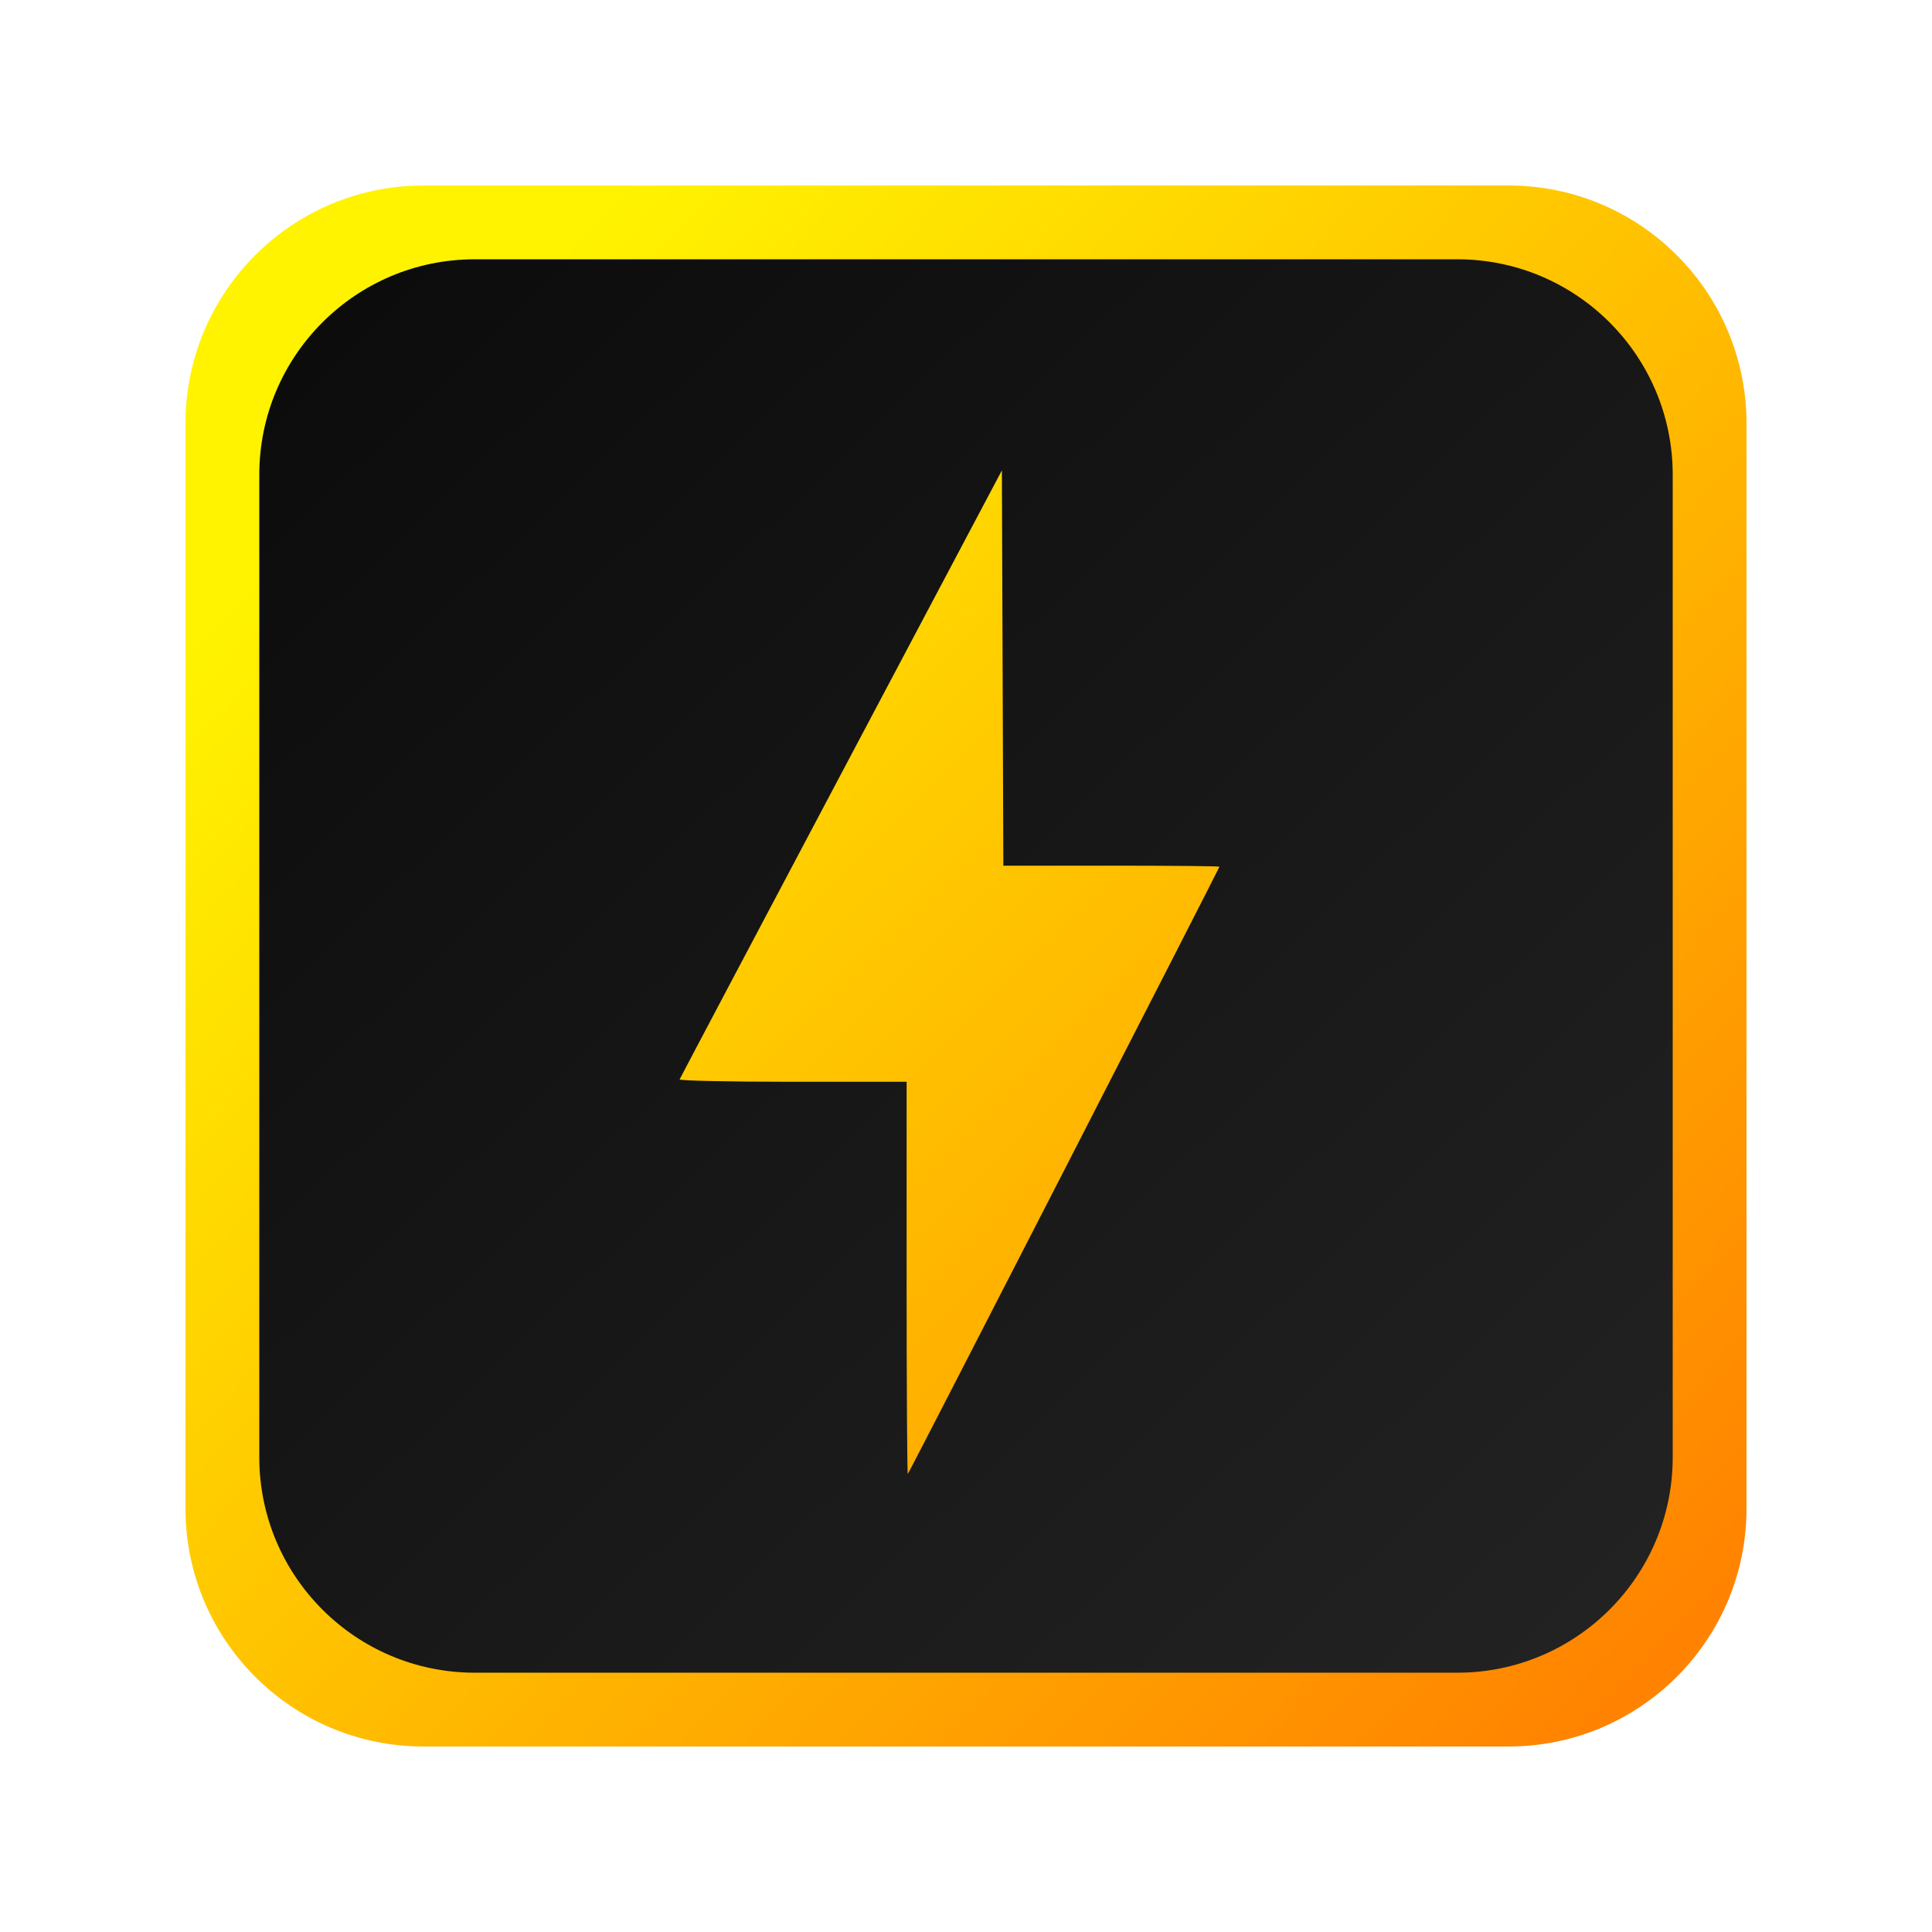
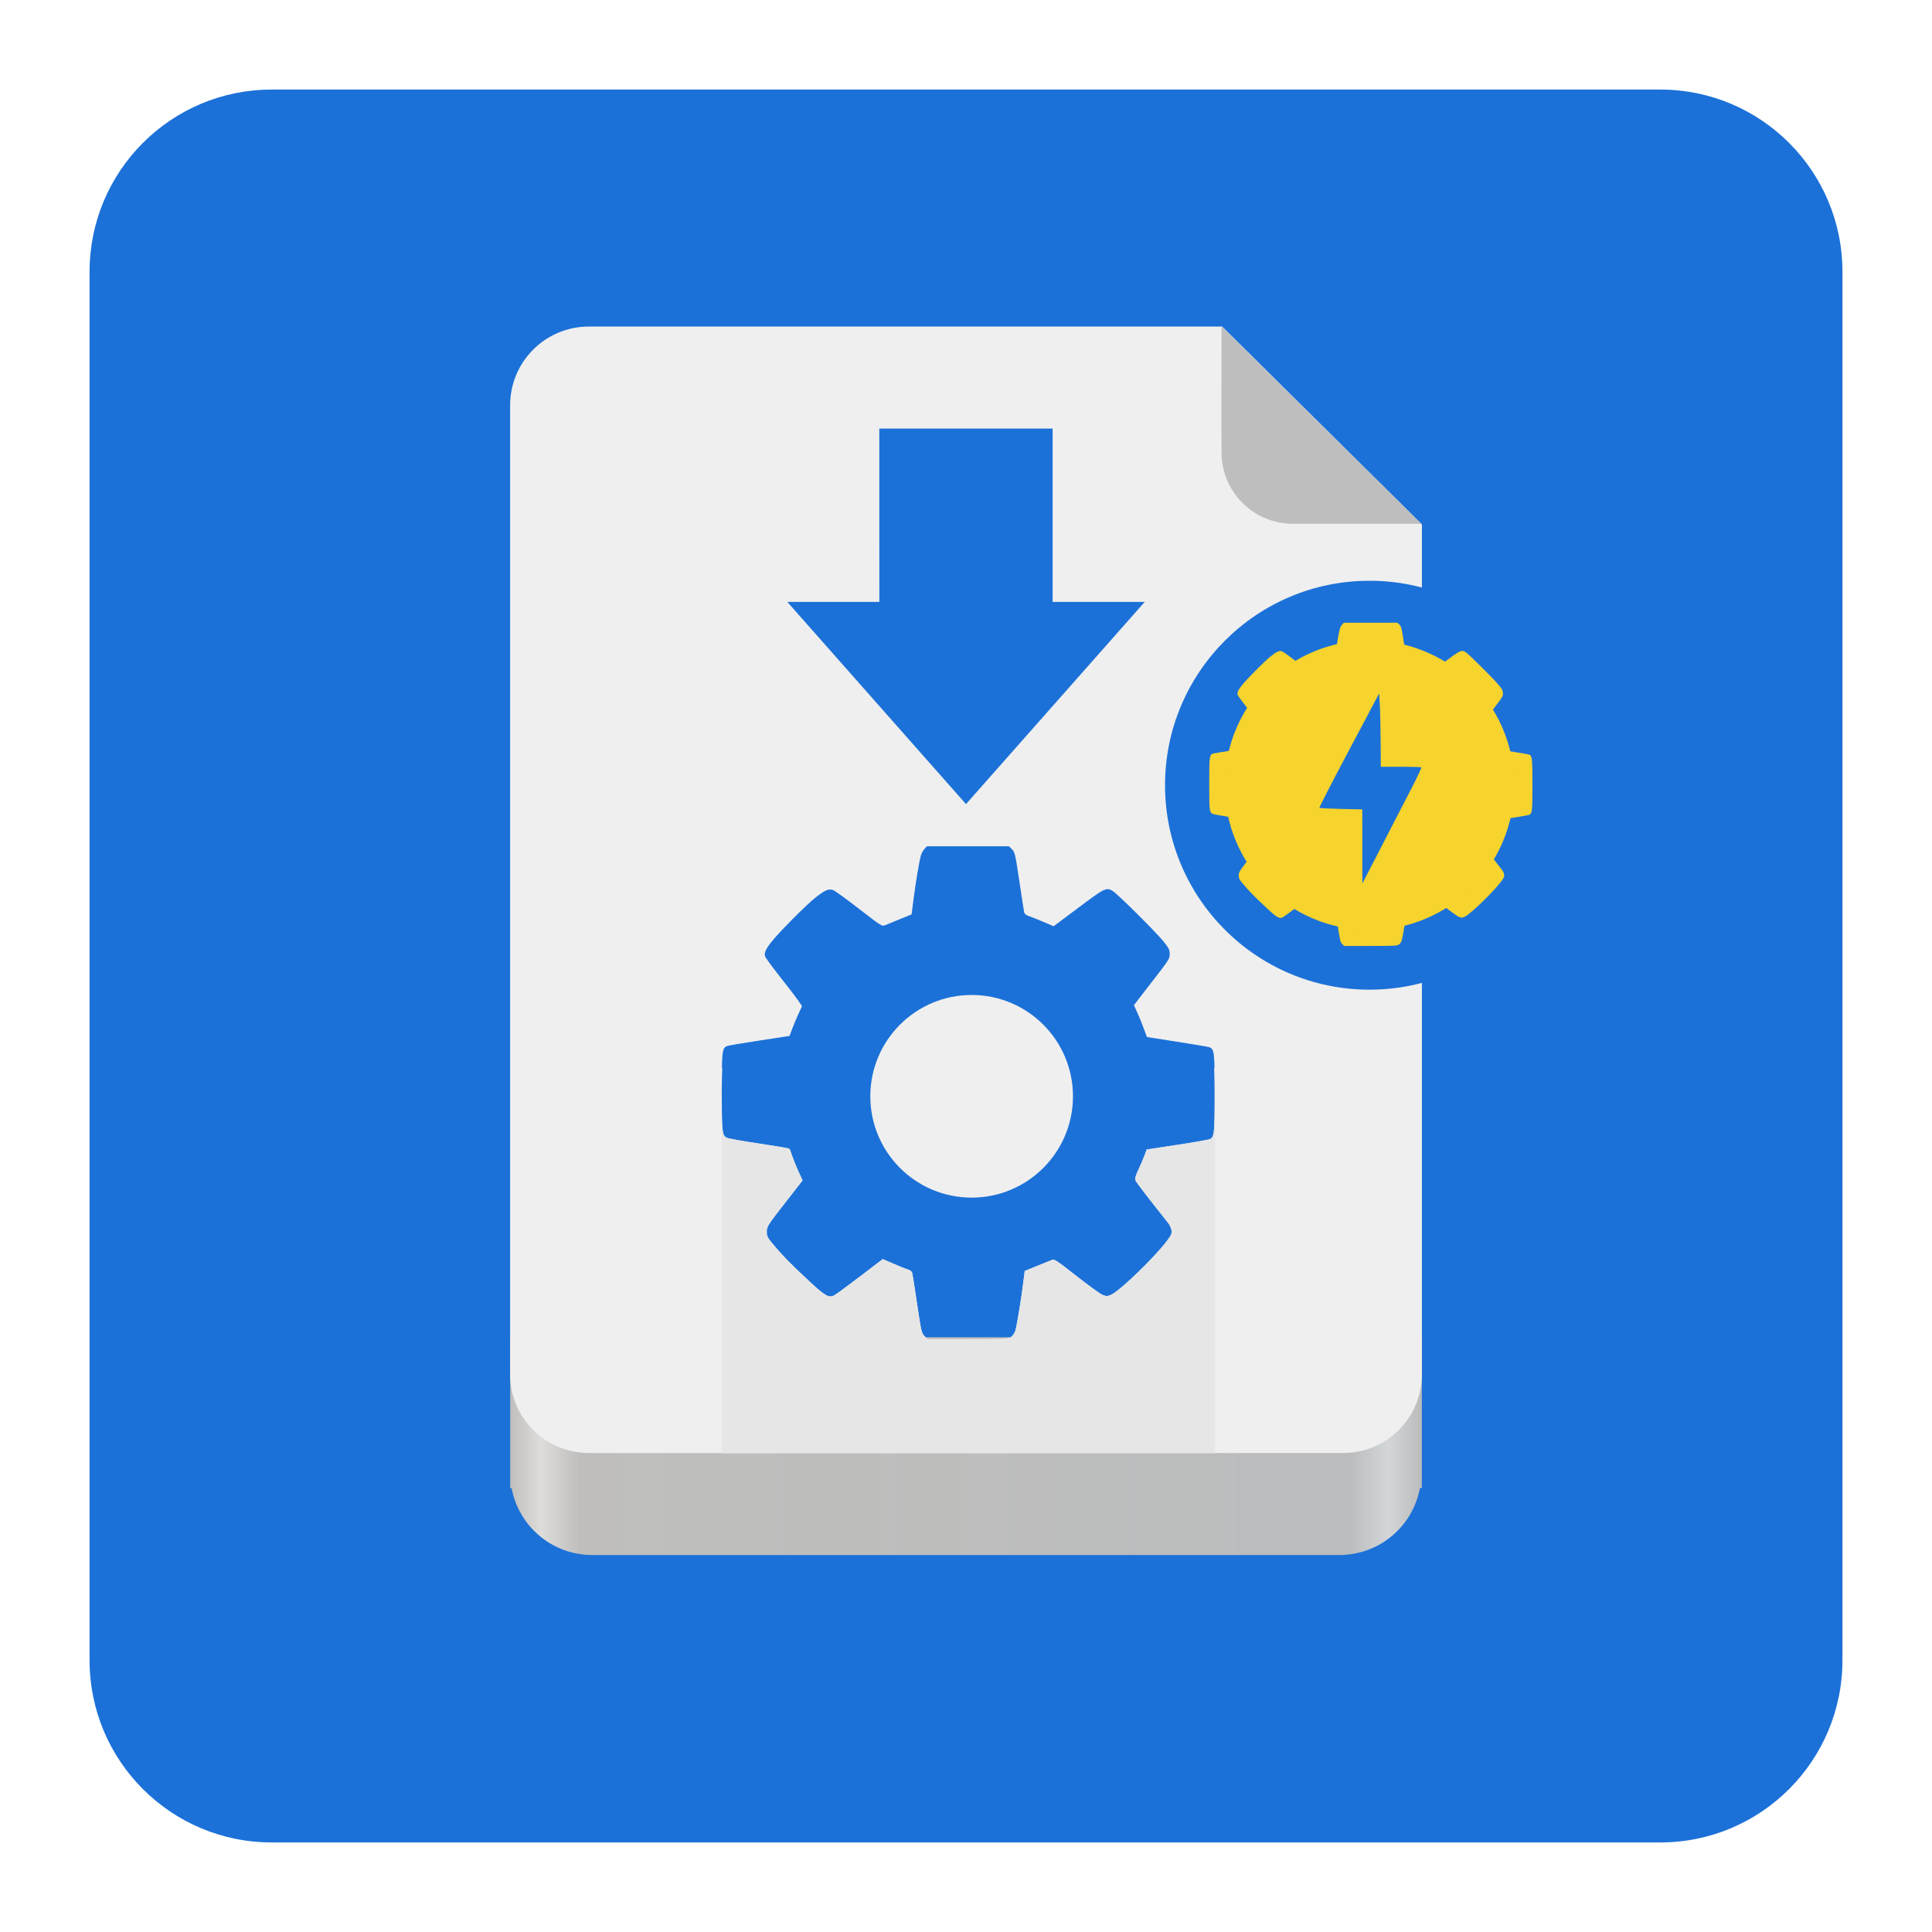
- <svg xmlns="http://www.w3.org/2000/svg" xmlns:xlink="http://www.w3.org/1999/xlink" id="svg8" width="343.525" height="343.525" version="1.1" viewBox="0 0 99.98 99.98">
+ <svg xmlns="http://www.w3.org/2000/svg" xmlns:xlink="http://www.w3.org/1999/xlink" width="210mm" height="210mm" viewBox="0 0 210 210" version="1.1" id="svg8">
  <defs id="defs2">
-     <linearGradient id="linearGradient1050">
-       <stop id="stop1046" offset="0" style="stop-color:#232323;stop-opacity:1" />
-       <stop id="stop1048" offset="1" style="stop-color:#0c0c0c;stop-opacity:1" />
+     <linearGradient id="linearGradient2450">
+       <stop style="stop-color:#c0bfbc;stop-opacity:1;" offset="0" id="stop2446" />
+       <stop style="stop-color:#dedddb;stop-opacity:0.996" offset="0.034" id="stop3612" />
+       <stop style="stop-color:#c0bfbc;stop-opacity:0.996;" offset="0.076" id="stop3158" />
+       <stop style="stop-color:#c0bfbc;stop-opacity:0.961;" offset="0.92" id="stop3288" />
+       <stop style="stop-color:#dbdbd9;stop-opacity:0.961" offset="0.963" id="stop3418" />
+       <stop style="stop-color:#c0bfbc;stop-opacity:0.96" offset="1" id="stop2448" />
    </linearGradient>
-     <linearGradient id="linearGradient1044">
-       <stop style="stop-color:#fff300;stop-opacity:1" id="stop1040" offset="0" />
-       <stop style="stop-color:#ff8300;stop-opacity:1" id="stop1042" offset="1" />
-     </linearGradient>
-     <linearGradient id="linearGradient1034">
-       <stop id="stop1030" offset="0" style="stop-color:#fff300;stop-opacity:1" />
-       <stop id="stop1032" offset="1" style="stop-color:#ff8300;stop-opacity:1" />
-     </linearGradient>
-     <linearGradient id="linearGradient1036" x1="82.433" x2="164.598" y1="22.418" y2="100.01" gradientUnits="userSpaceOnUse" xlink:href="#linearGradient1044" />
-     <linearGradient id="linearGradient1038" x1="86.864" x2="164.598" y1="20.463" y2="100.01" gradientTransform="matrix(1.051663,0,0,1.051663,-6.097828,-2.955186)" gradientUnits="userSpaceOnUse" xlink:href="#linearGradient1034" />
-     <linearGradient id="linearGradient1052" x1="166.374" x2="78.12" y1="104.093" y2="11.869" gradientTransform="matrix(0.9571931,0,0,0.9571931,5.097738,2.431691)" gradientUnits="userSpaceOnUse" xlink:href="#linearGradient1050" />
+     <clipPath clipPathUnits="userSpaceOnUse" id="clipPath1139">
+       <circle style="fill:#813d9c;fill-opacity:1;stroke-width:0.242;stop-color:#000000" id="circle1141" cx="73.265" cy="153.002" r="6.016" />
+     </clipPath>
+     <linearGradient xlink:href="#linearGradient2450" id="linearGradient2452" x1="224.498" y1="594.096" x2="599.025" y2="594.096" gradientUnits="userSpaceOnUse" />
  </defs>
-   <g id="layer1" transform="translate(-54.61599,-25.81372)">
-     <g id="g881" transform="matrix(0.807986,0,0,0.807986,8.385503,29.90522)">
-       <rect id="rect897" width="99.98" height="99.98" x="69.097" y="6.816" ry="15.243" style="fill:url(#linearGradient1036);fill-opacity:1;stroke-width:1.836;stroke-linecap:round" />
-       <rect style="fill:url(#linearGradient1052);fill-opacity:1;stroke-width:1.662;stroke-linecap:round" id="rect897-6" width="90.526" height="90.526" x="73.824" y="11.543" ry="13.802" />
-       <path id="path883" d="M 115.284,76.819 V 64.222 l -7.3,10e-7 c -4.015,-2e-6 -7.273,-0.069 -7.239,-0.153 0.033,-0.084 4.691,-8.894 10.35,-19.579 l 10.29,-19.426 0.047,12.658 0.047,12.658 6.919,3e-6 c 3.806,-10e-7 6.919,0.03 6.919,0.066 1.1e-4,0.092 -19.858,38.793 -19.955,38.89 -0.043,0.043 -0.079,-5.59 -0.079,-12.518 z" style="fill:url(#linearGradient1038);fill-opacity:1;stroke-width:.182" />
+   <g id="layer1" style="display:inline">
+     <rect style="fill:#1c71d8;stroke-width:0.458;stop-color:#000000" id="rect833" width="190.53" height="190.53" x="9.735" y="9.735" ry="19.796" />
+     <g id="g3923" transform="translate(-3.94389)">
+       <path id="rect1869" style="fill:url(#linearGradient2452);fill-opacity:1;stroke:none;stroke-width:15.669;stop-color:#000000" d="m 224.498,549.357 v 33.766 21.943 6.254 h 0.582 c 2.918,15.697 16.618,27.514 33.186,27.514 h 306.799 c 16.568,0 30.268,-11.816 33.186,-27.514 h 0.775 V 549.357 H 565.064 258.266 Z" transform="scale(0.2645833)" />
+       <g transform="matrix(6.748468,0,0,6.748468,-30.27121,44.23471)" id="g1695-9-0">
+         <path id="rect5505-3-2" style="fill:#efefef;fill-opacity:1;stroke:none;stroke-width:0.955;stroke-linecap:round;stroke-linejoin:round;stroke-miterlimit:4;stroke-dasharray:none;stroke-dashoffset:0;stroke-opacity:1" d="m 233.793,201.232 c -1.608,0 -2.902,1.295 -2.902,2.902 v 35.607 c 0,1.608 1.295,2.9 2.902,2.9 h 27.713 c 1.608,0 2.902,-1.293 2.902,-2.9 v -31.236 l -7.344,-7.273 z m 10.67,3.752 h 6.371 v 6.371 h 3.385 l -6.57,7.432 -6.568,-7.432 h 3.383 z m 1.752,15.352 h 1.506 1.506 l 0.113,0.113 c 0.106,0.107 0.122,0.177 0.27,1.17 0.086,0.58 0.166,1.096 0.178,1.146 0.013,0.06 0.073,0.106 0.172,0.139 0.083,0.027 0.323,0.122 0.531,0.211 l 0.379,0.162 0.914,-0.684 c 0.973,-0.729 1.027,-0.756 1.264,-0.609 0.179,0.111 1.583,1.506 1.857,1.846 0.201,0.249 0.232,0.31 0.232,0.463 0,0.192 0.026,0.152 -0.92,1.373 l -0.395,0.512 0.125,0.275 c 0.069,0.151 0.176,0.413 0.238,0.584 l 0.115,0.311 1.092,0.172 c 0.601,0.094 1.133,0.183 1.184,0.199 0.203,0.065 0.215,0.158 0.215,1.697 0,1.512 -0.013,1.62 -0.195,1.695 -0.04,0.011 -0.576,0.114 -1.189,0.203 l -1.115,0.17 -0.076,0.207 c -0.041,0.114 -0.143,0.351 -0.225,0.527 -0.123,0.264 -0.142,0.338 -0.105,0.414 0.036,0.078 0.543,0.734 1.191,1.547 0.057,0.067 0.115,0.194 0.127,0.27 0.019,0.119 -0.005,0.178 -0.168,0.395 -0.44,0.586 -1.681,1.789 -2.025,1.965 -0.138,0.067 -0.185,0.078 -0.311,0.033 -0.082,-0.022 -0.518,-0.338 -0.971,-0.693 -0.774,-0.609 -0.83,-0.644 -0.932,-0.602 -0.059,0.022 -0.306,0.125 -0.549,0.223 l -0.439,0.178 -0.049,0.393 c -0.064,0.533 -0.237,1.599 -0.291,1.787 -0.023,0.089 -0.091,0.191 -0.15,0.238 -0.104,0.078 -0.161,0.09 -1.596,0.09 h -1.486 l -0.113,-0.113 c -0.106,-0.112 -0.122,-0.175 -0.27,-1.168 -0.086,-0.58 -0.166,-1.096 -0.178,-1.146 -0.013,-0.056 -0.073,-0.111 -0.172,-0.139 -0.083,-0.022 -0.323,-0.122 -0.533,-0.213 l -0.381,-0.164 -0.838,0.639 c -0.461,0.351 -0.884,0.66 -0.938,0.689 -0.202,0.112 -0.341,0.033 -0.943,-0.531 -0.655,-0.609 -0.98,-0.94 -1.311,-1.338 -0.205,-0.246 -0.234,-0.302 -0.234,-0.461 0,-0.203 0.011,-0.219 0.838,-1.279 l 0.479,-0.613 -0.156,-0.338 c -0.085,-0.186 -0.188,-0.441 -0.229,-0.566 -0.04,-0.125 -0.084,-0.241 -0.1,-0.258 -0.016,-0.022 -0.525,-0.101 -1.131,-0.195 -0.606,-0.089 -1.138,-0.186 -1.184,-0.215 -0.161,-0.101 -0.172,-0.202 -0.172,-1.674 0,-1.507 0.013,-1.615 0.195,-1.693 0.04,-0.018 0.575,-0.108 1.186,-0.201 l 1.111,-0.17 0.1,-0.268 c 0.056,-0.148 0.16,-0.395 0.23,-0.549 l 0.129,-0.281 -0.15,-0.217 c -0.083,-0.119 -0.383,-0.511 -0.668,-0.871 -0.285,-0.36 -0.53,-0.696 -0.543,-0.746 -0.032,-0.128 0.028,-0.261 0.234,-0.523 0.267,-0.339 1.258,-1.339 1.592,-1.607 0.362,-0.292 0.51,-0.359 0.672,-0.303 0.066,0.022 0.497,0.335 0.959,0.693 0.787,0.611 0.847,0.65 0.947,0.607 0.059,-0.025 0.304,-0.127 0.545,-0.225 l 0.439,-0.178 0.072,-0.559 c 0.083,-0.641 0.212,-1.403 0.271,-1.609 0.022,-0.077 0.081,-0.185 0.131,-0.238 z m 1.516,6.041 c -1.688,0 -3.02,1.332 -3.02,3.02 0,1.209 0.689,2.271 1.797,2.773 0.525,0.238 1.257,0.31 1.875,0.182 1.13,-0.234 2.069,-1.172 2.303,-2.303 0.397,-1.92 -1.013,-3.672 -2.955,-3.672 z" transform="matrix(0.4381707,0,0,0.4381707,-87.88357,-89.46937)" />
+         <path style="display:inline;overflow:visible;visibility:visible;fill:none;stroke:none;stroke-width:0.465;stroke-opacity:1;marker:none;enable-background:accumulate" id="path4243-0-7" d="m 20.367,7.08 c -0.006,0.025 -0.015,0.047 -0.015,0.087 V 8.229 A 0.224,0.224 0 0 1 20.178,8.447 C 19.881,8.514 19.602,8.636 19.349,8.796 A 0.224,0.224 0 0 1 19.073,8.767 L 18.317,8.011 c -0.025,-0.025 -0.039,-0.031 -0.058,-0.044 L 17.692,8.534 c 0.013,0.019 0.019,0.033 0.044,0.058 L 18.492,9.348 a 0.224,0.224 0 0 1 0.029,0.276 c -0.16,0.253 -0.281,0.532 -0.349,0.829 a 0.224,0.224 0 0 1 -0.218,0.174 H 16.892 c -0.041,0 -0.062,0.009 -0.087,0.015 v 0.814 c 0.025,0.005 0.047,0.015 0.087,0.015 h 1.061 a 0.224,0.224 0 0 1 0.218,0.174 c 0.068,0.297 0.189,0.576 0.349,0.829 a 0.224,0.224 0 0 1 -0.029,0.276 l -0.756,0.756 c -0.025,0.024 -0.031,0.039 -0.044,0.058 l 0.567,0.567 c 0.019,-0.015 0.033,-0.02 0.058,-0.044 l 0.756,-0.756 a 0.224,0.224 0 0 1 0.276,-0.029 c 0.253,0.16 0.532,0.281 0.829,0.349 a 0.224,0.224 0 0 1 0.174,0.218 v 1.061 c 0,0.039 0.009,0.062 0.015,0.087 h 0.814 c 0.006,-0.025 0.015,-0.049 0.015,-0.087 v -1.061 a 0.224,0.224 0 0 1 0.174,-0.218 c 0.297,-0.068 0.576,-0.19 0.829,-0.349 a 0.224,0.224 0 0 1 0.276,0.029 l 0.756,0.756 c 0.025,0.024 0.039,0.029 0.058,0.044 l 0.567,-0.567 c -0.013,-0.02 -0.019,-0.034 -0.044,-0.058 l -0.756,-0.756 a 0.224,0.224 0 0 1 -0.029,-0.276 c 0.16,-0.252 0.281,-0.532 0.349,-0.829 a 0.224,0.224 0 0 1 0.218,-0.174 h 1.061 c 0.041,0 0.062,-0.01 0.087,-0.015 v -0.814 c -0.025,-0.006 -0.047,-0.015 -0.087,-0.015 h -1.062 A 0.224,0.224 0 0 1 23.377,10.453 C 23.309,10.156 23.187,9.877 23.028,9.625 a 0.224,0.224 0 0 1 0.029,-0.276 L 23.813,8.592 c 0.025,-0.025 0.031,-0.039 0.044,-0.058 L 23.289,7.967 c -0.019,0.013 -0.033,0.019 -0.058,0.044 L 22.475,8.767 A 0.224,0.224 0 0 1 22.199,8.796 C 21.946,8.636 21.667,8.515 21.37,8.447 A 0.224,0.224 0 0 1 21.196,8.229 V 7.167 c 0,-0.041 -0.009,-0.062 -0.015,-0.087 z m 0.407,2.457 c 0.834,0 1.512,0.678 1.512,1.512 0,0.834 -0.678,1.512 -1.512,1.512 -0.834,0 -1.512,-0.678 -1.512,-1.512 0,-0.834 0.678,-1.512 1.512,-1.512 z" />
+         <path id="rect957-6-5" style="fill:#e6e6e6;fill-opacity:1;stroke:none;stroke-width:7.419;stroke-linecap:round;stroke-opacity:1" d="m 238.674,228.477 v 0.803 c 2.9e-4,-0.411 0.01,-0.586 0.018,-0.803 z m 6.191,0 c -0.091,0.291 -0.154,0.595 -0.154,0.92 0,1.209 0.689,2.271 1.797,2.773 0.525,0.238 1.257,0.31 1.875,0.182 1.13,-0.234 2.069,-1.172 2.303,-2.303 0.114,-0.552 0.065,-1.085 -0.09,-1.572 z m 11.904,0 c 0.009,0.245 0.021,0.424 0.021,0.939 0,1.512 -0.013,1.62 -0.195,1.695 -0.04,0.011 -0.576,0.114 -1.189,0.203 l -1.115,0.17 -0.076,0.207 c -0.041,0.114 -0.143,0.351 -0.225,0.527 -0.123,0.264 -0.142,0.338 -0.105,0.414 0.036,0.078 0.543,0.734 1.191,1.547 0.057,0.067 0.115,0.194 0.127,0.27 0.019,0.119 -0.005,0.178 -0.168,0.395 -0.44,0.586 -1.681,1.789 -2.025,1.965 -0.138,0.067 -0.185,0.078 -0.311,0.033 -0.082,-0.022 -0.518,-0.338 -0.971,-0.693 -0.774,-0.609 -0.83,-0.644 -0.932,-0.602 -0.059,0.022 -0.306,0.125 -0.549,0.223 l -0.439,0.178 -0.049,0.393 c -0.064,0.533 -0.237,1.599 -0.291,1.787 -0.023,0.089 -0.091,0.191 -0.15,0.238 -0.104,0.078 -0.161,0.09 -1.596,0.09 h -1.486 l -0.113,-0.113 c -0.106,-0.112 -0.122,-0.175 -0.27,-1.168 -0.086,-0.58 -0.166,-1.096 -0.178,-1.146 -0.013,-0.056 -0.073,-0.111 -0.172,-0.139 -0.083,-0.022 -0.323,-0.122 -0.533,-0.213 l -0.381,-0.164 -0.838,0.639 c -0.461,0.351 -0.884,0.66 -0.938,0.689 -0.202,0.112 -0.341,0.033 -0.943,-0.531 -0.655,-0.609 -0.98,-0.94 -1.311,-1.338 -0.205,-0.246 -0.234,-0.302 -0.234,-0.461 0,-0.203 0.011,-0.219 0.838,-1.279 l 0.479,-0.613 -0.156,-0.338 c -0.085,-0.186 -0.188,-0.441 -0.229,-0.566 -0.04,-0.125 -0.084,-0.241 -0.1,-0.258 -0.016,-0.022 -0.525,-0.101 -1.131,-0.195 -0.606,-0.089 -1.138,-0.186 -1.184,-0.215 -0.155,-0.097 -0.169,-0.254 -0.17,-1.57 v 13.172 h 18.137 V 228.477 Z" transform="matrix(0.4381707,0,0,0.4381707,-87.88357,-89.46937)" />
+         <circle style="fill:#efefef;fill-opacity:1;stroke:none;stroke-width:3.228;stroke-linecap:round;stroke-opacity:1" id="path959-2-9" cx="20.72" cy="11.103" r="1.632" />
+         <path id="rect5505-6-1-2" style="fill:#bebebe;fill-opacity:1;stroke:none;stroke-width:0.081;stroke-linecap:round;stroke-linejoin:round;stroke-miterlimit:4;stroke-dasharray:none;stroke-dashoffset:0;stroke-opacity:1" d="m 24.745,-1.295 -9.54e-4,1.739 9.54e-4,8.7468e-4 v 0.285 c 0,0.638 0.514,1.152 1.152,1.152 h 0.285 0.627 1.153 L 27.623,1.547 25.085,-0.96 Z" />
+       </g>
    </g>
+     <circle style="display:inline;fill:#1c71d8;fill-opacity:1;stroke:none;stroke-width:5.022;stop-color:#000000" id="path5743-3" cx="148.859" cy="85.35" r="22.224" />
+     <path d="m 148.843,64.687 m -2.78,3.003 h 2.92 2.92 l 0.22,0.22 c 0.206,0.208 0.236,0.343 0.523,2.268 0.167,1.125 0.323,2.126 0.345,2.223 0.026,0.117 0.141,0.205 0.333,0.269 0.16,0.052 0.626,0.236 1.03,0.409 l 0.735,0.314 1.772,-1.325 c 1.887,-1.413 1.99,-1.465 2.45,-1.182 0.347,0.215 3.07,2.921 3.601,3.579 0.389,0.482 0.451,0.6 0.451,0.897 0,0.372 0.05,0.295 -1.784,2.662 l -0.765,0.992 0.242,0.534 c 0.134,0.293 0.341,0.801 0.462,1.132 l 0.223,0.602 2.117,0.333 c 1.165,0.182 2.197,0.355 2.295,0.386 0.393,0.126 0.417,0.307 0.417,3.291 0,2.931 -0.025,3.142 -0.379,3.287 -0.078,0.022 -1.116,0.22 -2.306,0.394 l -2.162,0.329 -0.148,0.401 c -0.08,0.221 -0.276,0.68 -0.435,1.022 -0.239,0.512 -0.275,0.655 -0.204,0.803 0.07,0.152 1.053,1.423 2.31,2.999 0.111,0.13 0.222,0.375 0.246,0.523 0.036,0.23 -0.01,0.344 -0.326,0.765 -0.853,1.136 -3.259,3.469 -3.927,3.81 -0.267,0.13 -0.359,0.151 -0.602,0.064 -0.158,-0.043 -1.004,-0.655 -1.882,-1.344 -1.5,-1.181 -1.61,-1.249 -1.806,-1.166 -0.115,0.043 -0.594,0.243 -1.064,0.432 l -0.852,0.345 -0.095,0.761 c -0.124,1.034 -0.46,3.1 -0.564,3.465 -0.045,0.174 -0.176,0.371 -0.292,0.462 -0.202,0.152 -0.311,0.174 -3.094,0.174 h -2.882 l -0.22,-0.22 c -0.206,-0.217 -0.236,-0.339 -0.523,-2.265 -0.167,-1.125 -0.323,-2.125 -0.345,-2.223 -0.026,-0.108 -0.141,-0.215 -0.333,-0.269 -0.16,-0.043 -0.627,-0.237 -1.034,-0.413 l -0.738,-0.318 -1.625,1.238 c -0.894,0.681 -1.714,1.28 -1.818,1.337 -0.392,0.217 -0.661,0.065 -1.829,-1.03 -1.269,-1.181 -1.899,-1.823 -2.541,-2.594 -0.398,-0.477 -0.454,-0.586 -0.454,-0.894 0,-0.394 0.022,-0.425 1.625,-2.48 l 0.928,-1.189 -0.303,-0.655 c -0.165,-0.36 -0.365,-0.855 -0.443,-1.098 -0.078,-0.243 -0.163,-0.467 -0.193,-0.5 -0.03,-0.043 -1.017,-0.197 -2.193,-0.379 -1.175,-0.174 -2.207,-0.36 -2.295,-0.417 -0.312,-0.195 -0.333,-0.391 -0.333,-3.245 0,-2.923 0.025,-3.132 0.379,-3.283 0.078,-0.034 1.114,-0.21 2.299,-0.39 l 2.155,-0.329 0.193,-0.519 c 0.108,-0.287 0.309,-0.766 0.447,-1.064 l 0.25,-0.545 -0.292,-0.42 c -0.161,-0.231 -0.742,-0.991 -1.295,-1.689 -0.553,-0.698 -1.028,-1.349 -1.053,-1.447 -0.062,-0.249 0.053,-0.507 0.454,-1.015 0.518,-0.657 2.44,-2.596 3.086,-3.117 0.702,-0.566 0.989,-0.696 1.303,-0.587 0.128,0.043 0.963,0.649 1.859,1.344 1.526,1.184 1.642,1.26 1.837,1.178 0.115,-0.048 0.59,-0.245 1.057,-0.435 l 0.852,-0.345 0.14,-1.083 c 0.16,-1.243 0.41,-2.721 0.526,-3.12 0.043,-0.149 0.156,-0.359 0.254,-0.462 z m 2.939,11.713 c -3.272,0 -5.855,2.582 -5.855,5.855 0,2.344 1.336,4.403 3.484,5.377 1.019,0.462 2.438,0.601 3.635,0.352 2.192,-0.453 4.012,-2.273 4.465,-4.465 0.769,-3.723 -1.965,-7.119 -5.73,-7.119 z" style="fill:#f6d32d;fill-opacity:1;stroke:none;stroke-width:0.166;stroke-linecap:round;stroke-linejoin:round;stroke-miterlimit:4;stroke-dasharray:none;stroke-dashoffset:0;stroke-opacity:1" id="path7340" />
+     <circle style="fill:#f6d32d;fill-opacity:1;stroke:none;stroke-width:3.556;stop-color:#000000" id="path5743" cx="148.859" cy="85.35" r="15.736" />
+     <path style="fill:#1c71d8;stroke-width:0.118" d="m 148.08,92.01 -0.002,-4.03 -2.301,-0.053 c -1.266,-0.029 -2.33,-0.082 -2.366,-0.117 -0.036,-0.036 1.271,-2.583 2.904,-5.661 1.633,-3.078 3.11,-5.862 3.281,-6.187 l 0.312,-0.591 0.074,1.299 c 0.041,0.715 0.08,2.508 0.089,3.986 l 0.015,2.687 h 2.165 c 1.191,0 2.197,0.032 2.237,0.071 0.039,0.039 -0.427,1.036 -1.036,2.215 -0.609,1.179 -2.067,4.003 -3.239,6.277 l -2.132,4.134 -0.002,-4.03 z" id="path5253" />
  </g>
</svg>
